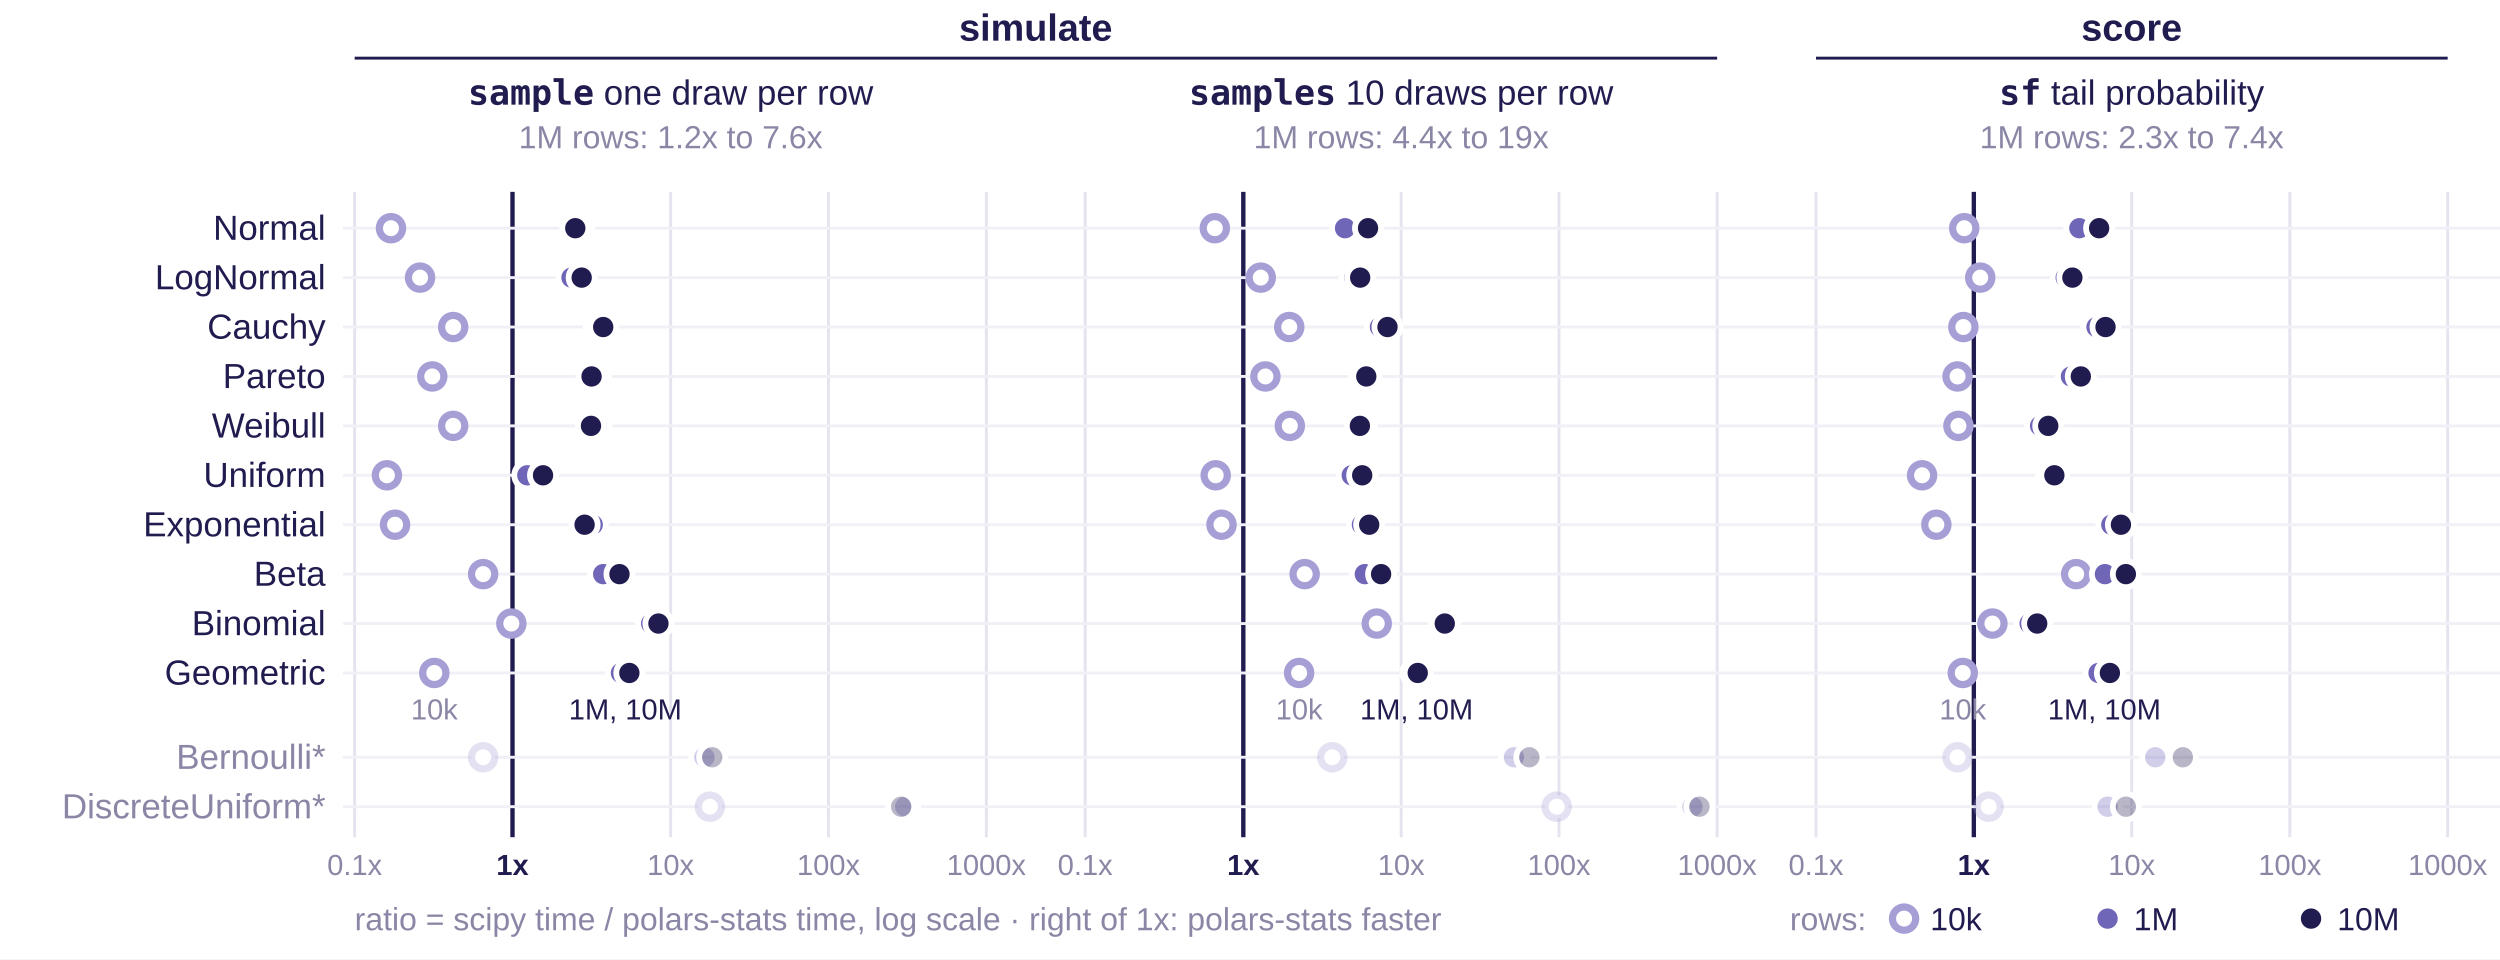
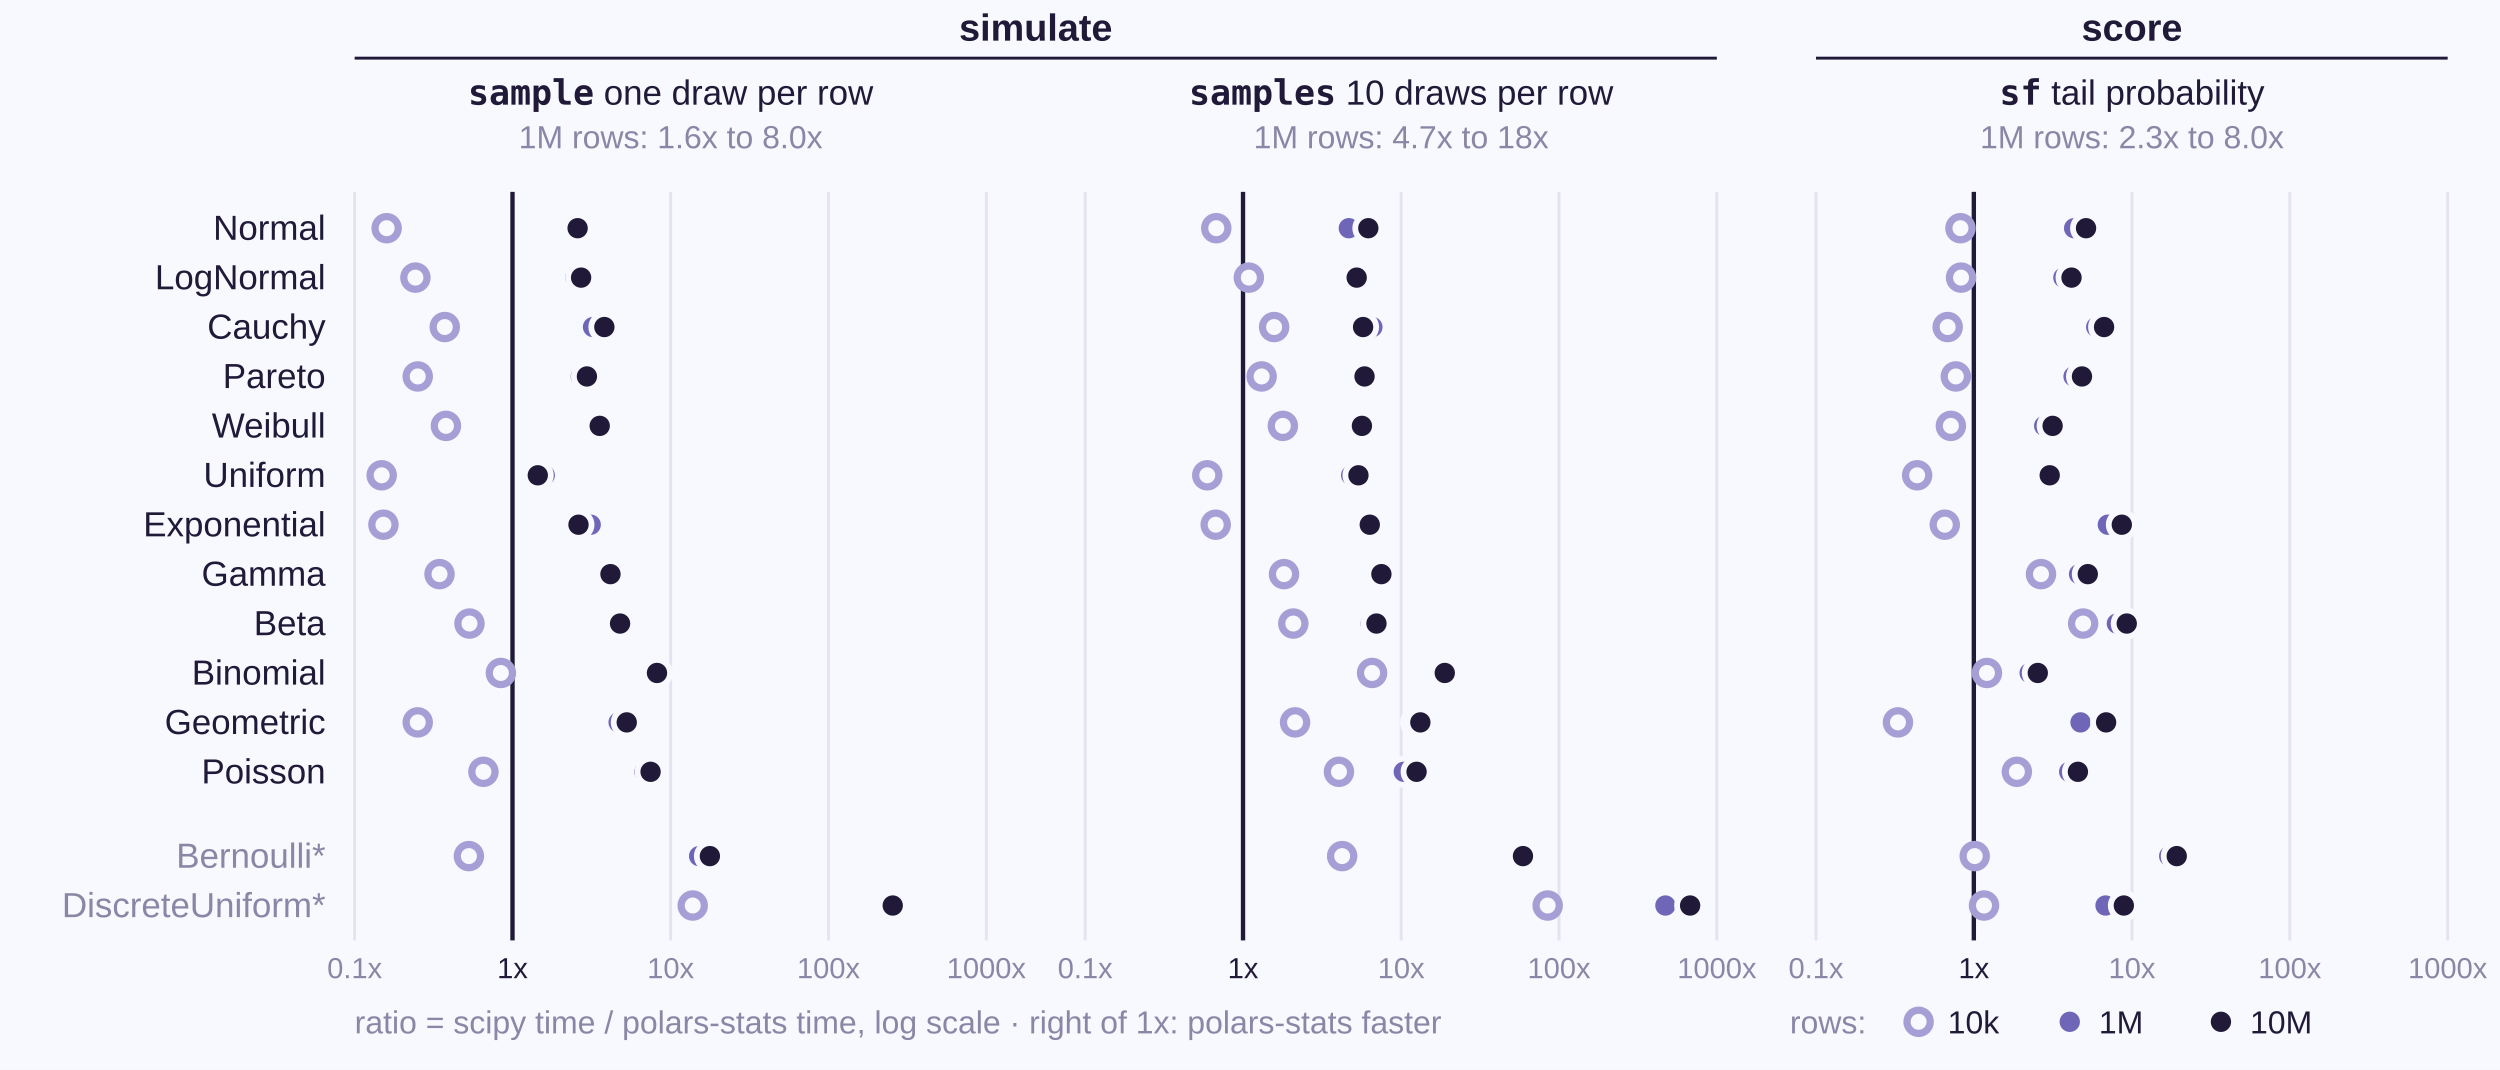
- <svg xmlns="http://www.w3.org/2000/svg" viewBox="0 0 860 330" width="860" height="330">
-   <rect width="860" height="330" fill="#ffffff" />
-   <text x="356.3" y="14.0" font-size="13" text-anchor="middle" fill="#211c4f" font-weight="700" font-family="system-ui, -apple-system, 'Helvetica Neue', Arial, sans-serif">simulate</text>
-   <line x1="122.0" y1="20" x2="590.7" y2="20" stroke="#211c4f" stroke-width="1" />
-   <text x="733.3" y="14.0" font-size="13" text-anchor="middle" fill="#211c4f" font-weight="700" font-family="system-ui, -apple-system, 'Helvetica Neue', Arial, sans-serif">score</text>
-   <line x1="624.7" y1="20" x2="842.0" y2="20" stroke="#211c4f" stroke-width="1" />
-   <text x="230.7" y="36.0" font-size="12" text-anchor="middle" fill="#211c4f" font-weight="400" font-family="system-ui, -apple-system, 'Helvetica Neue', Arial, sans-serif">
-     <tspan font-family="ui-monospace, 'SF Mono', Menlo, Consolas, monospace" font-weight="700">sample</tspan>  one draw per row</text>
-   <text x="230.7" y="51.0" font-size="11" text-anchor="middle" fill="#8a87a6" font-weight="400" font-family="system-ui, -apple-system, 'Helvetica Neue', Arial, sans-serif">1M rows: 1.2x to 7.6x</text>
-   <line x1="122.0" y1="66" x2="122.0" y2="288.0" stroke="#e4e3ee" stroke-width="1" />
-   <text x="122.0" y="301.0" font-size="10" text-anchor="middle" fill="#8a87a6" font-weight="400" font-family="system-ui, -apple-system, 'Helvetica Neue', Arial, sans-serif">0.1x</text>
-   <line x1="176.3" y1="66" x2="176.3" y2="288.0" stroke="#211c4f" stroke-width="1.5" />
-   <text x="176.3" y="301.0" font-size="10" text-anchor="middle" fill="#211c4f" font-weight="700" font-family="system-ui, -apple-system, 'Helvetica Neue', Arial, sans-serif">1x</text>
-   <line x1="230.7" y1="66" x2="230.7" y2="288.0" stroke="#e4e3ee" stroke-width="1" />
-   <text x="230.7" y="301.0" font-size="10" text-anchor="middle" fill="#8a87a6" font-weight="400" font-family="system-ui, -apple-system, 'Helvetica Neue', Arial, sans-serif">10x</text>
-   <line x1="285.0" y1="66" x2="285.0" y2="288.0" stroke="#e4e3ee" stroke-width="1" />
-   <text x="285.0" y="301.0" font-size="10" text-anchor="middle" fill="#8a87a6" font-weight="400" font-family="system-ui, -apple-system, 'Helvetica Neue', Arial, sans-serif">100x</text>
-   <line x1="339.3" y1="66" x2="339.3" y2="288.0" stroke="#e4e3ee" stroke-width="1" />
-   <text x="339.3" y="301.0" font-size="10" text-anchor="middle" fill="#8a87a6" font-weight="400" font-family="system-ui, -apple-system, 'Helvetica Neue', Arial, sans-serif">1000x</text>
-   <text x="482.0" y="36.0" font-size="12" text-anchor="middle" fill="#211c4f" font-weight="400" font-family="system-ui, -apple-system, 'Helvetica Neue', Arial, sans-serif">
-     <tspan font-family="ui-monospace, 'SF Mono', Menlo, Consolas, monospace" font-weight="700">samples</tspan>  10 draws per row</text>
-   <text x="482.0" y="51.0" font-size="11" text-anchor="middle" fill="#8a87a6" font-weight="400" font-family="system-ui, -apple-system, 'Helvetica Neue', Arial, sans-serif">1M rows: 4.4x to 19x</text>
-   <line x1="373.3" y1="66" x2="373.3" y2="288.0" stroke="#e4e3ee" stroke-width="1" />
-   <text x="373.3" y="301.0" font-size="10" text-anchor="middle" fill="#8a87a6" font-weight="400" font-family="system-ui, -apple-system, 'Helvetica Neue', Arial, sans-serif">0.1x</text>
-   <line x1="427.7" y1="66" x2="427.7" y2="288.0" stroke="#211c4f" stroke-width="1.5" />
-   <text x="427.7" y="301.0" font-size="10" text-anchor="middle" fill="#211c4f" font-weight="700" font-family="system-ui, -apple-system, 'Helvetica Neue', Arial, sans-serif">1x</text>
-   <line x1="482.0" y1="66" x2="482.0" y2="288.0" stroke="#e4e3ee" stroke-width="1" />
-   <text x="482.0" y="301.0" font-size="10" text-anchor="middle" fill="#8a87a6" font-weight="400" font-family="system-ui, -apple-system, 'Helvetica Neue', Arial, sans-serif">10x</text>
-   <line x1="536.3" y1="66" x2="536.3" y2="288.0" stroke="#e4e3ee" stroke-width="1" />
-   <text x="536.3" y="301.0" font-size="10" text-anchor="middle" fill="#8a87a6" font-weight="400" font-family="system-ui, -apple-system, 'Helvetica Neue', Arial, sans-serif">100x</text>
-   <line x1="590.7" y1="66" x2="590.7" y2="288.0" stroke="#e4e3ee" stroke-width="1" />
-   <text x="590.7" y="301.0" font-size="10" text-anchor="middle" fill="#8a87a6" font-weight="400" font-family="system-ui, -apple-system, 'Helvetica Neue', Arial, sans-serif">1000x</text>
-   <text x="733.3" y="36.0" font-size="12" text-anchor="middle" fill="#211c4f" font-weight="400" font-family="system-ui, -apple-system, 'Helvetica Neue', Arial, sans-serif">
-     <tspan font-family="ui-monospace, 'SF Mono', Menlo, Consolas, monospace" font-weight="700">sf</tspan>  tail probability</text>
-   <text x="733.3" y="51.0" font-size="11" text-anchor="middle" fill="#8a87a6" font-weight="400" font-family="system-ui, -apple-system, 'Helvetica Neue', Arial, sans-serif">1M rows: 2.3x to 7.4x</text>
-   <line x1="624.7" y1="66" x2="624.7" y2="288.0" stroke="#e4e3ee" stroke-width="1" />
-   <text x="624.7" y="301.0" font-size="10" text-anchor="middle" fill="#8a87a6" font-weight="400" font-family="system-ui, -apple-system, 'Helvetica Neue', Arial, sans-serif">0.1x</text>
-   <line x1="679.0" y1="66" x2="679.0" y2="288.0" stroke="#211c4f" stroke-width="1.5" />
-   <text x="679.0" y="301.0" font-size="10" text-anchor="middle" fill="#211c4f" font-weight="700" font-family="system-ui, -apple-system, 'Helvetica Neue', Arial, sans-serif">1x</text>
-   <line x1="733.3" y1="66" x2="733.3" y2="288.0" stroke="#e4e3ee" stroke-width="1" />
-   <text x="733.3" y="301.0" font-size="10" text-anchor="middle" fill="#8a87a6" font-weight="400" font-family="system-ui, -apple-system, 'Helvetica Neue', Arial, sans-serif">10x</text>
-   <line x1="787.7" y1="66" x2="787.7" y2="288.0" stroke="#e4e3ee" stroke-width="1" />
-   <text x="787.7" y="301.0" font-size="10" text-anchor="middle" fill="#8a87a6" font-weight="400" font-family="system-ui, -apple-system, 'Helvetica Neue', Arial, sans-serif">100x</text>
-   <line x1="842.0" y1="66" x2="842.0" y2="288.0" stroke="#e4e3ee" stroke-width="1" />
-   <text x="842.0" y="301.0" font-size="10" text-anchor="middle" fill="#8a87a6" font-weight="400" font-family="system-ui, -apple-system, 'Helvetica Neue', Arial, sans-serif">1000x</text>
-   <text x="112.0" y="82.5" font-size="12" text-anchor="end" fill="#211c4f" font-weight="400" font-family="system-ui, -apple-system, 'Helvetica Neue', Arial, sans-serif">Normal</text>
-   <line x1="118" y1="78.5" x2="860" y2="78.5" stroke="#f1f0f6" stroke-width="1" />
-   <text x="112.0" y="99.5" font-size="12" text-anchor="end" fill="#211c4f" font-weight="400" font-family="system-ui, -apple-system, 'Helvetica Neue', Arial, sans-serif">LogNormal</text>
-   <line x1="118" y1="95.5" x2="860" y2="95.5" stroke="#f1f0f6" stroke-width="1" />
-   <text x="112.0" y="116.5" font-size="12" text-anchor="end" fill="#211c4f" font-weight="400" font-family="system-ui, -apple-system, 'Helvetica Neue', Arial, sans-serif">Cauchy</text>
-   <line x1="118" y1="112.5" x2="860" y2="112.5" stroke="#f1f0f6" stroke-width="1" />
-   <text x="112.0" y="133.5" font-size="12" text-anchor="end" fill="#211c4f" font-weight="400" font-family="system-ui, -apple-system, 'Helvetica Neue', Arial, sans-serif">Pareto</text>
-   <line x1="118" y1="129.5" x2="860" y2="129.5" stroke="#f1f0f6" stroke-width="1" />
-   <text x="112.0" y="150.5" font-size="12" text-anchor="end" fill="#211c4f" font-weight="400" font-family="system-ui, -apple-system, 'Helvetica Neue', Arial, sans-serif">Weibull</text>
-   <line x1="118" y1="146.5" x2="860" y2="146.5" stroke="#f1f0f6" stroke-width="1" />
-   <text x="112.0" y="167.5" font-size="12" text-anchor="end" fill="#211c4f" font-weight="400" font-family="system-ui, -apple-system, 'Helvetica Neue', Arial, sans-serif">Uniform</text>
-   <line x1="118" y1="163.5" x2="860" y2="163.5" stroke="#f1f0f6" stroke-width="1" />
-   <text x="112.0" y="184.5" font-size="12" text-anchor="end" fill="#211c4f" font-weight="400" font-family="system-ui, -apple-system, 'Helvetica Neue', Arial, sans-serif">Exponential</text>
-   <line x1="118" y1="180.5" x2="860" y2="180.5" stroke="#f1f0f6" stroke-width="1" />
-   <text x="112.0" y="201.5" font-size="12" text-anchor="end" fill="#211c4f" font-weight="400" font-family="system-ui, -apple-system, 'Helvetica Neue', Arial, sans-serif">Beta</text>
-   <line x1="118" y1="197.5" x2="860" y2="197.5" stroke="#f1f0f6" stroke-width="1" />
-   <text x="112.0" y="218.5" font-size="12" text-anchor="end" fill="#211c4f" font-weight="400" font-family="system-ui, -apple-system, 'Helvetica Neue', Arial, sans-serif">Binomial</text>
-   <line x1="118" y1="214.5" x2="860" y2="214.5" stroke="#f1f0f6" stroke-width="1" />
-   <text x="112.0" y="235.5" font-size="12" text-anchor="end" fill="#211c4f" font-weight="400" font-family="system-ui, -apple-system, 'Helvetica Neue', Arial, sans-serif">Geometric</text>
-   <line x1="118" y1="231.5" x2="860" y2="231.5" stroke="#f1f0f6" stroke-width="1" />
-   <text x="112.0" y="264.5" font-size="12" text-anchor="end" fill="#8a87a6" font-weight="400" font-family="system-ui, -apple-system, 'Helvetica Neue', Arial, sans-serif">Bernoulli*</text>
-   <line x1="118" y1="260.5" x2="860" y2="260.5" stroke="#f1f0f6" stroke-width="1" />
-   <text x="112.0" y="281.5" font-size="12" text-anchor="end" fill="#8a87a6" font-weight="400" font-family="system-ui, -apple-system, 'Helvetica Neue', Arial, sans-serif">DiscreteUniform*</text>
-   <line x1="118" y1="277.5" x2="860" y2="277.5" stroke="#f1f0f6" stroke-width="1" />
-   <circle cx="134.5" cy="78.5" r="4" fill="#ffffff" stroke="#a59fd6" stroke-width="2.5" />
-   <circle cx="199.2" cy="78.5" r="4.5" fill="#6f66b8" stroke="#ffffff" stroke-width="2" />
-   <circle cx="197.9" cy="78.5" r="4.5" fill="#211c4f" stroke="#ffffff" stroke-width="2" />
-   <circle cx="417.9" cy="78.5" r="4" fill="#ffffff" stroke="#a59fd6" stroke-width="2.5" />
-   <circle cx="462.7" cy="78.5" r="4.5" fill="#6f66b8" stroke="#ffffff" stroke-width="2" />
-   <circle cx="470.6" cy="78.5" r="4.5" fill="#211c4f" stroke="#ffffff" stroke-width="2" />
-   <circle cx="675.7" cy="78.5" r="4" fill="#ffffff" stroke="#a59fd6" stroke-width="2.5" />
-   <circle cx="715.3" cy="78.5" r="4.5" fill="#6f66b8" stroke="#ffffff" stroke-width="2" />
-   <circle cx="722.1" cy="78.5" r="4.5" fill="#211c4f" stroke="#ffffff" stroke-width="2" />
-   <circle cx="144.5" cy="95.5" r="4" fill="#ffffff" stroke="#a59fd6" stroke-width="2.5" />
-   <circle cx="196.6" cy="95.5" r="4.5" fill="#6f66b8" stroke="#ffffff" stroke-width="2" />
-   <circle cx="200.1" cy="95.5" r="4.5" fill="#211c4f" stroke="#ffffff" stroke-width="2" />
-   <circle cx="433.7" cy="95.5" r="4" fill="#ffffff" stroke="#a59fd6" stroke-width="2.5" />
-   <circle cx="465.9" cy="95.5" r="4.5" fill="#6f66b8" stroke="#ffffff" stroke-width="2" />
-   <circle cx="467.9" cy="95.5" r="4.5" fill="#211c4f" stroke="#ffffff" stroke-width="2" />
-   <circle cx="681.2" cy="95.5" r="4" fill="#ffffff" stroke="#a59fd6" stroke-width="2.5" />
-   <circle cx="710.6" cy="95.5" r="4.5" fill="#6f66b8" stroke="#ffffff" stroke-width="2" />
-   <circle cx="712.9" cy="95.5" r="4.5" fill="#211c4f" stroke="#ffffff" stroke-width="2" />
-   <circle cx="155.9" cy="112.5" r="4" fill="#ffffff" stroke="#a59fd6" stroke-width="2.5" />
-   <circle cx="205.9" cy="112.5" r="4.5" fill="#6f66b8" stroke="#ffffff" stroke-width="2" />
-   <circle cx="207.5" cy="112.5" r="4.5" fill="#211c4f" stroke="#ffffff" stroke-width="2" />
-   <circle cx="443.5" cy="112.5" r="4" fill="#ffffff" stroke="#a59fd6" stroke-width="2.5" />
-   <circle cx="474.7" cy="112.5" r="4.5" fill="#6f66b8" stroke="#ffffff" stroke-width="2" />
-   <circle cx="477.3" cy="112.5" r="4.5" fill="#211c4f" stroke="#ffffff" stroke-width="2" />
-   <circle cx="675.4" cy="112.5" r="4" fill="#ffffff" stroke="#a59fd6" stroke-width="2.5" />
-   <circle cx="721.2" cy="112.5" r="4.5" fill="#6f66b8" stroke="#ffffff" stroke-width="2" />
-   <circle cx="724.3" cy="112.5" r="4.5" fill="#211c4f" stroke="#ffffff" stroke-width="2" />
-   <circle cx="148.7" cy="129.5" r="4" fill="#ffffff" stroke="#a59fd6" stroke-width="2.5" />
-   <circle cx="205.1" cy="129.5" r="4.5" fill="#6f66b8" stroke="#ffffff" stroke-width="2" />
-   <circle cx="203.5" cy="129.5" r="4.5" fill="#211c4f" stroke="#ffffff" stroke-width="2" />
-   <circle cx="435.3" cy="129.5" r="4" fill="#ffffff" stroke="#a59fd6" stroke-width="2.5" />
-   <circle cx="469.3" cy="129.5" r="4.5" fill="#6f66b8" stroke="#ffffff" stroke-width="2" />
-   <circle cx="470.0" cy="129.5" r="4.5" fill="#211c4f" stroke="#ffffff" stroke-width="2" />
-   <circle cx="673.4" cy="129.5" r="4" fill="#ffffff" stroke="#a59fd6" stroke-width="2.5" />
-   <circle cx="712.4" cy="129.5" r="4.5" fill="#6f66b8" stroke="#ffffff" stroke-width="2" />
-   <circle cx="715.8" cy="129.5" r="4.5" fill="#211c4f" stroke="#ffffff" stroke-width="2" />
-   <circle cx="155.9" cy="146.5" r="4" fill="#ffffff" stroke="#a59fd6" stroke-width="2.5" />
-   <circle cx="205.2" cy="146.5" r="4.5" fill="#6f66b8" stroke="#ffffff" stroke-width="2" />
-   <circle cx="203.3" cy="146.5" r="4.5" fill="#211c4f" stroke="#ffffff" stroke-width="2" />
-   <circle cx="443.7" cy="146.5" r="4" fill="#ffffff" stroke="#a59fd6" stroke-width="2.5" />
-   <circle cx="468.4" cy="146.5" r="4.5" fill="#6f66b8" stroke="#ffffff" stroke-width="2" />
-   <circle cx="467.8" cy="146.5" r="4.5" fill="#211c4f" stroke="#ffffff" stroke-width="2" />
-   <circle cx="673.7" cy="146.5" r="4" fill="#ffffff" stroke="#a59fd6" stroke-width="2.5" />
-   <circle cx="701.8" cy="146.5" r="4.5" fill="#6f66b8" stroke="#ffffff" stroke-width="2" />
-   <circle cx="704.6" cy="146.5" r="4.5" fill="#211c4f" stroke="#ffffff" stroke-width="2" />
-   <circle cx="133.1" cy="163.5" r="4" fill="#ffffff" stroke="#a59fd6" stroke-width="2.5" />
-   <circle cx="181.4" cy="163.5" r="4.5" fill="#6f66b8" stroke="#ffffff" stroke-width="2" />
-   <circle cx="186.8" cy="163.5" r="4.5" fill="#211c4f" stroke="#ffffff" stroke-width="2" />
-   <circle cx="418.2" cy="163.5" r="4" fill="#ffffff" stroke="#a59fd6" stroke-width="2.5" />
-   <circle cx="465.0" cy="163.5" r="4.5" fill="#6f66b8" stroke="#ffffff" stroke-width="2" />
-   <circle cx="468.6" cy="163.5" r="4.5" fill="#211c4f" stroke="#ffffff" stroke-width="2" />
-   <circle cx="661.2" cy="163.5" r="4" fill="#ffffff" stroke="#a59fd6" stroke-width="2.5" />
-   <circle cx="705.6" cy="163.5" r="4.5" fill="#6f66b8" stroke="#ffffff" stroke-width="2" />
-   <circle cx="706.7" cy="163.5" r="4.5" fill="#211c4f" stroke="#ffffff" stroke-width="2" />
-   <circle cx="135.9" cy="180.5" r="4" fill="#ffffff" stroke="#a59fd6" stroke-width="2.5" />
-   <circle cx="203.9" cy="180.5" r="4.5" fill="#6f66b8" stroke="#ffffff" stroke-width="2" />
-   <circle cx="201.1" cy="180.5" r="4.5" fill="#211c4f" stroke="#ffffff" stroke-width="2" />
-   <circle cx="420.2" cy="180.5" r="4" fill="#ffffff" stroke="#a59fd6" stroke-width="2.5" />
-   <circle cx="468.5" cy="180.5" r="4.5" fill="#6f66b8" stroke="#ffffff" stroke-width="2" />
-   <circle cx="471.0" cy="180.5" r="4.5" fill="#211c4f" stroke="#ffffff" stroke-width="2" />
-   <circle cx="666.1" cy="180.5" r="4" fill="#ffffff" stroke="#a59fd6" stroke-width="2.5" />
-   <circle cx="726.3" cy="180.5" r="4.5" fill="#6f66b8" stroke="#ffffff" stroke-width="2" />
-   <circle cx="729.6" cy="180.5" r="4.5" fill="#211c4f" stroke="#ffffff" stroke-width="2" />
-   <circle cx="166.2" cy="197.5" r="4" fill="#ffffff" stroke="#a59fd6" stroke-width="2.5" />
-   <circle cx="207.5" cy="197.5" r="4.5" fill="#6f66b8" stroke="#ffffff" stroke-width="2" />
-   <circle cx="213.1" cy="197.5" r="4.5" fill="#211c4f" stroke="#ffffff" stroke-width="2" />
-   <circle cx="448.8" cy="197.5" r="4" fill="#ffffff" stroke="#a59fd6" stroke-width="2.5" />
-   <circle cx="469.5" cy="197.5" r="4.5" fill="#6f66b8" stroke="#ffffff" stroke-width="2" />
-   <circle cx="475.1" cy="197.5" r="4.5" fill="#211c4f" stroke="#ffffff" stroke-width="2" />
-   <circle cx="714.2" cy="197.5" r="4" fill="#ffffff" stroke="#a59fd6" stroke-width="2.5" />
-   <circle cx="724.1" cy="197.5" r="4.5" fill="#6f66b8" stroke="#ffffff" stroke-width="2" />
-   <circle cx="731.3" cy="197.5" r="4.5" fill="#211c4f" stroke="#ffffff" stroke-width="2" />
-   <circle cx="175.9" cy="214.5" r="4" fill="#ffffff" stroke="#a59fd6" stroke-width="2.5" />
-   <circle cx="224.0" cy="214.5" r="4.5" fill="#6f66b8" stroke="#ffffff" stroke-width="2" />
-   <circle cx="226.5" cy="214.5" r="4.5" fill="#211c4f" stroke="#ffffff" stroke-width="2" />
-   <circle cx="473.6" cy="214.5" r="4" fill="#ffffff" stroke="#a59fd6" stroke-width="2.5" />
-   <circle cx="496.9" cy="214.5" r="4.5" fill="#6f66b8" stroke="#ffffff" stroke-width="2" />
-   <circle cx="497.0" cy="214.5" r="4.5" fill="#211c4f" stroke="#ffffff" stroke-width="2" />
-   <circle cx="685.4" cy="214.5" r="4" fill="#ffffff" stroke="#a59fd6" stroke-width="2.5" />
-   <circle cx="698.2" cy="214.5" r="4.5" fill="#6f66b8" stroke="#ffffff" stroke-width="2" />
-   <circle cx="700.8" cy="214.5" r="4.5" fill="#211c4f" stroke="#ffffff" stroke-width="2" />
-   <circle cx="149.4" cy="231.5" r="4" fill="#ffffff" stroke="#a59fd6" stroke-width="2.5" />
-   <circle cx="213.6" cy="231.5" r="4.5" fill="#6f66b8" stroke="#ffffff" stroke-width="2" />
-   <circle cx="216.5" cy="231.5" r="4.5" fill="#211c4f" stroke="#ffffff" stroke-width="2" />
-   <text x="149.4" y="247.5" font-size="10" text-anchor="middle" fill="#8a87a6" font-weight="400" font-family="system-ui, -apple-system, 'Helvetica Neue', Arial, sans-serif">10k</text>
-   <text x="215.1" y="247.5" font-size="10" text-anchor="middle" fill="#211c4f" font-weight="400" font-family="system-ui, -apple-system, 'Helvetica Neue', Arial, sans-serif">1M, 10M</text>
-   <circle cx="446.9" cy="231.5" r="4" fill="#ffffff" stroke="#a59fd6" stroke-width="2.5" />
-   <circle cx="486.9" cy="231.5" r="4.5" fill="#6f66b8" stroke="#ffffff" stroke-width="2" />
-   <circle cx="487.7" cy="231.5" r="4.5" fill="#211c4f" stroke="#ffffff" stroke-width="2" />
-   <text x="446.9" y="247.5" font-size="10" text-anchor="middle" fill="#8a87a6" font-weight="400" font-family="system-ui, -apple-system, 'Helvetica Neue', Arial, sans-serif">10k</text>
-   <text x="487.3" y="247.5" font-size="10" text-anchor="middle" fill="#211c4f" font-weight="400" font-family="system-ui, -apple-system, 'Helvetica Neue', Arial, sans-serif">1M, 10M</text>
-   <circle cx="675.2" cy="231.5" r="4" fill="#ffffff" stroke="#a59fd6" stroke-width="2.5" />
-   <circle cx="721.9" cy="231.5" r="4.5" fill="#6f66b8" stroke="#ffffff" stroke-width="2" />
-   <circle cx="725.8" cy="231.5" r="4.5" fill="#211c4f" stroke="#ffffff" stroke-width="2" />
-   <text x="675.2" y="247.5" font-size="10" text-anchor="middle" fill="#8a87a6" font-weight="400" font-family="system-ui, -apple-system, 'Helvetica Neue', Arial, sans-serif">10k</text>
-   <text x="723.9" y="247.5" font-size="10" text-anchor="middle" fill="#211c4f" font-weight="400" font-family="system-ui, -apple-system, 'Helvetica Neue', Arial, sans-serif">1M, 10M</text>
-   <circle cx="166.2" cy="260.5" r="4" fill="#ffffff" stroke="#a59fd6" stroke-width="2.5" stroke-opacity="0.32" />
-   <circle cx="242.3" cy="260.5" r="4.5" fill="#6f66b8" fill-opacity="0.32" stroke="#ffffff" stroke-width="2" />
-   <circle cx="245.0" cy="260.5" r="4.5" fill="#211c4f" fill-opacity="0.32" stroke="#ffffff" stroke-width="2" />
-   <circle cx="458.3" cy="260.5" r="4" fill="#ffffff" stroke="#a59fd6" stroke-width="2.5" stroke-opacity="0.32" />
-   <circle cx="520.8" cy="260.5" r="4.5" fill="#6f66b8" fill-opacity="0.32" stroke="#ffffff" stroke-width="2" />
-   <circle cx="526.1" cy="260.5" r="4.5" fill="#211c4f" fill-opacity="0.32" stroke="#ffffff" stroke-width="2" />
-   <circle cx="673.4" cy="260.5" r="4" fill="#ffffff" stroke="#a59fd6" stroke-width="2.5" stroke-opacity="0.32" />
-   <circle cx="741.4" cy="260.5" r="4.5" fill="#6f66b8" fill-opacity="0.32" stroke="#ffffff" stroke-width="2" />
-   <circle cx="750.9" cy="260.5" r="4.5" fill="#211c4f" fill-opacity="0.32" stroke="#ffffff" stroke-width="2" />
-   <circle cx="244.2" cy="277.5" r="4" fill="#ffffff" stroke="#a59fd6" stroke-width="2.5" stroke-opacity="0.32" />
-   <circle cx="311.4" cy="277.5" r="4.5" fill="#6f66b8" fill-opacity="0.32" stroke="#ffffff" stroke-width="2" />
-   <circle cx="310.0" cy="277.5" r="4.5" fill="#211c4f" fill-opacity="0.32" stroke="#ffffff" stroke-width="2" />
-   <circle cx="535.5" cy="277.5" r="4" fill="#ffffff" stroke="#a59fd6" stroke-width="2.5" stroke-opacity="0.32" />
-   <circle cx="582.2" cy="277.5" r="4.5" fill="#6f66b8" fill-opacity="0.32" stroke="#ffffff" stroke-width="2" />
-   <circle cx="584.6" cy="277.5" r="4.5" fill="#211c4f" fill-opacity="0.32" stroke="#ffffff" stroke-width="2" />
-   <circle cx="684.1" cy="277.5" r="4" fill="#ffffff" stroke="#a59fd6" stroke-width="2.5" stroke-opacity="0.32" />
-   <circle cx="725.0" cy="277.5" r="4.5" fill="#6f66b8" fill-opacity="0.32" stroke="#ffffff" stroke-width="2" />
-   <circle cx="731.3" cy="277.5" r="4.5" fill="#211c4f" fill-opacity="0.32" stroke="#ffffff" stroke-width="2" />
-   <text x="122.0" y="320.0" font-size="11" text-anchor="start" fill="#8a87a6" font-weight="400" font-family="system-ui, -apple-system, 'Helvetica Neue', Arial, sans-serif">ratio = scipy time / polars-stats time, log scale  ·  right of 1x: polars-stats faster</text>
-   <text x="642.0" y="320.0" font-size="11" text-anchor="end" fill="#8a87a6" font-weight="400" font-family="system-ui, -apple-system, 'Helvetica Neue', Arial, sans-serif">rows:</text>
-   <circle cx="655.0" cy="316.0" r="4" fill="#ffffff" stroke="#a59fd6" stroke-width="2.5" />
-   <text x="664.0" y="320.0" font-size="11" text-anchor="start" fill="#211c4f" font-weight="400" font-family="system-ui, -apple-system, 'Helvetica Neue', Arial, sans-serif">10k</text>
-   <circle cx="725.0" cy="316.0" r="4.5" fill="#6f66b8" stroke="#ffffff" stroke-width="2" />
-   <text x="734.0" y="320.0" font-size="11" text-anchor="start" fill="#211c4f" font-weight="400" font-family="system-ui, -apple-system, 'Helvetica Neue', Arial, sans-serif">1M</text>
-   <circle cx="795.0" cy="316.0" r="4.5" fill="#211c4f" stroke="#ffffff" stroke-width="2" />
-   <text x="804.0" y="320.0" font-size="11" text-anchor="start" fill="#211c4f" font-weight="400" font-family="system-ui, -apple-system, 'Helvetica Neue', Arial, sans-serif">10M</text>
+ <svg xmlns="http://www.w3.org/2000/svg" viewBox="0 0 860 368" width="860" height="368">
+   <rect width="860" height="368" fill="#f8f8ff" />
+   <line x1="122.0" y1="20" x2="590.6" y2="20" stroke="#201a38" />
+   <text x="356.3" y="14.0" font-size="13" text-anchor="middle" fill="#201a38" font-family="system-ui, -apple-system, 'Helvetica Neue', Arial, sans-serif">
+     <tspan font-weight="700">simulate</tspan>
+   </text>
+   <line x1="624.7" y1="20" x2="842.0" y2="20" stroke="#201a38" />
+   <text x="733.4" y="14.0" font-size="13" text-anchor="middle" fill="#201a38" font-family="system-ui, -apple-system, 'Helvetica Neue', Arial, sans-serif">
+     <tspan font-weight="700">score</tspan>
+   </text>
+   <text x="230.7" y="36.0" font-size="12" text-anchor="middle" fill="#201a38" font-family="system-ui, -apple-system, 'Helvetica Neue', Arial, sans-serif">
+     <tspan font-family="ui-monospace, Menlo, monospace" font-weight="700">sample</tspan> one draw per row</text>
+   <text x="230.7" y="51.0" font-size="11" text-anchor="middle" fill="#8a87a6" font-family="system-ui, -apple-system, 'Helvetica Neue', Arial, sans-serif">1M rows: 1.6x to 8.0x</text>
+   <line x1="122.0" y1="66" x2="122.0" y2="323.5" stroke="#e4e3ee" stroke-width="1" />
+   <text x="122.0" y="336.5" font-size="10" text-anchor="middle" fill="#8a87a6" font-family="system-ui, -apple-system, 'Helvetica Neue', Arial, sans-serif">0.1x</text>
+   <line x1="176.3" y1="66" x2="176.3" y2="323.5" stroke="#201a38" stroke-width="1.5" />
+   <text x="176.3" y="336.5" font-size="10" text-anchor="middle" fill="#201a38" font-family="system-ui, -apple-system, 'Helvetica Neue', Arial, sans-serif">1x</text>
+   <line x1="230.7" y1="66" x2="230.7" y2="323.5" stroke="#e4e3ee" stroke-width="1" />
+   <text x="230.7" y="336.5" font-size="10" text-anchor="middle" fill="#8a87a6" font-family="system-ui, -apple-system, 'Helvetica Neue', Arial, sans-serif">10x</text>
+   <line x1="285.0" y1="66" x2="285.0" y2="323.5" stroke="#e4e3ee" stroke-width="1" />
+   <text x="285.0" y="336.5" font-size="10" text-anchor="middle" fill="#8a87a6" font-family="system-ui, -apple-system, 'Helvetica Neue', Arial, sans-serif">100x</text>
+   <line x1="339.3" y1="66" x2="339.3" y2="323.5" stroke="#e4e3ee" stroke-width="1" />
+   <text x="339.3" y="336.5" font-size="10" text-anchor="middle" fill="#8a87a6" font-family="system-ui, -apple-system, 'Helvetica Neue', Arial, sans-serif">1000x</text>
+   <circle cx="133.0" cy="78.5" r="4" fill="#f8f8ff" stroke="#a59fd6" stroke-width="2.5" />
+   <circle cx="199.7" cy="78.5" r="4.5" fill="#6f66b8" stroke="#f8f8ff" stroke-width="2" />
+   <circle cx="198.7" cy="78.5" r="4.5" fill="#201a38" stroke="#f8f8ff" stroke-width="2" />
+   <circle cx="142.9" cy="95.5" r="4" fill="#f8f8ff" stroke="#a59fd6" stroke-width="2.5" />
+   <circle cx="197.9" cy="95.5" r="4.5" fill="#6f66b8" stroke="#f8f8ff" stroke-width="2" />
+   <circle cx="199.9" cy="95.5" r="4.5" fill="#201a38" stroke="#f8f8ff" stroke-width="2" />
+   <circle cx="153.0" cy="112.5" r="4" fill="#f8f8ff" stroke="#a59fd6" stroke-width="2.5" />
+   <circle cx="204.0" cy="112.5" r="4.5" fill="#6f66b8" stroke="#f8f8ff" stroke-width="2" />
+   <circle cx="207.9" cy="112.5" r="4.5" fill="#201a38" stroke="#f8f8ff" stroke-width="2" />
+   <circle cx="143.7" cy="129.5" r="4" fill="#f8f8ff" stroke="#a59fd6" stroke-width="2.5" />
+   <circle cx="199.8" cy="129.5" r="4.5" fill="#6f66b8" stroke="#f8f8ff" stroke-width="2" />
+   <circle cx="201.9" cy="129.5" r="4.5" fill="#201a38" stroke="#f8f8ff" stroke-width="2" />
+   <circle cx="153.4" cy="146.5" r="4" fill="#f8f8ff" stroke="#a59fd6" stroke-width="2.5" />
+   <circle cx="205.0" cy="146.5" r="4.5" fill="#6f66b8" stroke="#f8f8ff" stroke-width="2" />
+   <circle cx="206.3" cy="146.5" r="4.5" fill="#201a38" stroke="#f8f8ff" stroke-width="2" />
+   <circle cx="131.3" cy="163.5" r="4" fill="#f8f8ff" stroke="#a59fd6" stroke-width="2.5" />
+   <circle cx="187.4" cy="163.5" r="4.5" fill="#6f66b8" stroke="#f8f8ff" stroke-width="2" />
+   <circle cx="185.0" cy="163.5" r="4.5" fill="#201a38" stroke="#f8f8ff" stroke-width="2" />
+   <circle cx="131.9" cy="180.5" r="4" fill="#f8f8ff" stroke="#a59fd6" stroke-width="2.5" />
+   <circle cx="203.2" cy="180.5" r="4.5" fill="#6f66b8" stroke="#f8f8ff" stroke-width="2" />
+   <circle cx="199.0" cy="180.5" r="4.5" fill="#201a38" stroke="#f8f8ff" stroke-width="2" />
+   <circle cx="151.2" cy="197.5" r="4" fill="#f8f8ff" stroke="#a59fd6" stroke-width="2.5" />
+   <circle cx="211.3" cy="197.5" r="4.5" fill="#6f66b8" stroke="#f8f8ff" stroke-width="2" />
+   <circle cx="210.0" cy="197.5" r="4.5" fill="#201a38" stroke="#f8f8ff" stroke-width="2" />
+   <circle cx="161.5" cy="214.5" r="4" fill="#f8f8ff" stroke="#a59fd6" stroke-width="2.5" />
+   <circle cx="213.7" cy="214.5" r="4.5" fill="#6f66b8" stroke="#f8f8ff" stroke-width="2" />
+   <circle cx="213.3" cy="214.5" r="4.5" fill="#201a38" stroke="#f8f8ff" stroke-width="2" />
+   <circle cx="172.3" cy="231.5" r="4" fill="#f8f8ff" stroke="#a59fd6" stroke-width="2.5" />
+   <circle cx="225.4" cy="231.5" r="4.5" fill="#6f66b8" stroke="#f8f8ff" stroke-width="2" />
+   <circle cx="226.0" cy="231.5" r="4.5" fill="#201a38" stroke="#f8f8ff" stroke-width="2" />
+   <circle cx="143.7" cy="248.5" r="4" fill="#f8f8ff" stroke="#a59fd6" stroke-width="2.5" />
+   <circle cx="212.8" cy="248.5" r="4.5" fill="#6f66b8" stroke="#f8f8ff" stroke-width="2" />
+   <circle cx="215.6" cy="248.5" r="4.5" fill="#201a38" stroke="#f8f8ff" stroke-width="2" />
+   <circle cx="166.3" cy="265.5" r="4" fill="#f8f8ff" stroke="#a59fd6" stroke-width="2.5" />
+   <circle cx="221.7" cy="265.5" r="4.5" fill="#6f66b8" stroke="#f8f8ff" stroke-width="2" />
+   <circle cx="223.8" cy="265.5" r="4.5" fill="#201a38" stroke="#f8f8ff" stroke-width="2" />
+   <circle cx="161.3" cy="294.5" r="4" fill="#f8f8ff" stroke="#a59fd6" stroke-width="2.5" />
+   <circle cx="240.5" cy="294.5" r="4.5" fill="#6f66b8" stroke="#f8f8ff" stroke-width="2" />
+   <circle cx="244.2" cy="294.5" r="4.5" fill="#201a38" stroke="#f8f8ff" stroke-width="2" />
+   <circle cx="238.3" cy="311.5" r="4" fill="#f8f8ff" stroke="#a59fd6" stroke-width="2.5" />
+   <circle cx="308.6" cy="311.5" r="4.5" fill="#6f66b8" stroke="#f8f8ff" stroke-width="2" />
+   <circle cx="307.1" cy="311.5" r="4.5" fill="#201a38" stroke="#f8f8ff" stroke-width="2" />
+   <text x="482.0" y="36.0" font-size="12" text-anchor="middle" fill="#201a38" font-family="system-ui, -apple-system, 'Helvetica Neue', Arial, sans-serif">
+     <tspan font-family="ui-monospace, Menlo, monospace" font-weight="700">samples</tspan> 10 draws per row</text>
+   <text x="482.0" y="51.0" font-size="11" text-anchor="middle" fill="#8a87a6" font-family="system-ui, -apple-system, 'Helvetica Neue', Arial, sans-serif">1M rows: 4.7x to 18x</text>
+   <line x1="373.3" y1="66" x2="373.3" y2="323.5" stroke="#e4e3ee" stroke-width="1" />
+   <text x="373.3" y="336.5" font-size="10" text-anchor="middle" fill="#8a87a6" font-family="system-ui, -apple-system, 'Helvetica Neue', Arial, sans-serif">0.1x</text>
+   <line x1="427.6" y1="66" x2="427.6" y2="323.5" stroke="#201a38" stroke-width="1.5" />
+   <text x="427.6" y="336.5" font-size="10" text-anchor="middle" fill="#201a38" font-family="system-ui, -apple-system, 'Helvetica Neue', Arial, sans-serif">1x</text>
+   <line x1="482.0" y1="66" x2="482.0" y2="323.5" stroke="#e4e3ee" stroke-width="1" />
+   <text x="482.0" y="336.5" font-size="10" text-anchor="middle" fill="#8a87a6" font-family="system-ui, -apple-system, 'Helvetica Neue', Arial, sans-serif">10x</text>
+   <line x1="536.3" y1="66" x2="536.3" y2="323.5" stroke="#e4e3ee" stroke-width="1" />
+   <text x="536.3" y="336.5" font-size="10" text-anchor="middle" fill="#8a87a6" font-family="system-ui, -apple-system, 'Helvetica Neue', Arial, sans-serif">100x</text>
+   <line x1="590.6" y1="66" x2="590.6" y2="323.5" stroke="#e4e3ee" stroke-width="1" />
+   <text x="590.6" y="336.5" font-size="10" text-anchor="middle" fill="#8a87a6" font-family="system-ui, -apple-system, 'Helvetica Neue', Arial, sans-serif">1000x</text>
+   <circle cx="418.4" cy="78.5" r="4" fill="#f8f8ff" stroke="#a59fd6" stroke-width="2.5" />
+   <circle cx="464.0" cy="78.5" r="4.5" fill="#6f66b8" stroke="#f8f8ff" stroke-width="2" />
+   <circle cx="470.7" cy="78.5" r="4.5" fill="#201a38" stroke="#f8f8ff" stroke-width="2" />
+   <circle cx="429.6" cy="95.5" r="4" fill="#f8f8ff" stroke="#a59fd6" stroke-width="2.5" />
+   <circle cx="466.6" cy="95.5" r="4.5" fill="#6f66b8" stroke="#f8f8ff" stroke-width="2" />
+   <circle cx="466.7" cy="95.5" r="4.5" fill="#201a38" stroke="#f8f8ff" stroke-width="2" />
+   <circle cx="438.3" cy="112.5" r="4" fill="#f8f8ff" stroke="#a59fd6" stroke-width="2.5" />
+   <circle cx="472.1" cy="112.5" r="4.5" fill="#6f66b8" stroke="#f8f8ff" stroke-width="2" />
+   <circle cx="468.9" cy="112.5" r="4.5" fill="#201a38" stroke="#f8f8ff" stroke-width="2" />
+   <circle cx="434.0" cy="129.5" r="4" fill="#f8f8ff" stroke="#a59fd6" stroke-width="2.5" />
+   <circle cx="469.2" cy="129.5" r="4.5" fill="#6f66b8" stroke="#f8f8ff" stroke-width="2" />
+   <circle cx="469.4" cy="129.5" r="4.5" fill="#201a38" stroke="#f8f8ff" stroke-width="2" />
+   <circle cx="441.3" cy="146.5" r="4" fill="#f8f8ff" stroke="#a59fd6" stroke-width="2.5" />
+   <circle cx="468.9" cy="146.5" r="4.5" fill="#6f66b8" stroke="#f8f8ff" stroke-width="2" />
+   <circle cx="468.5" cy="146.5" r="4.5" fill="#201a38" stroke="#f8f8ff" stroke-width="2" />
+   <circle cx="415.3" cy="163.5" r="4" fill="#f8f8ff" stroke="#a59fd6" stroke-width="2.5" />
+   <circle cx="464.8" cy="163.5" r="4.5" fill="#6f66b8" stroke="#f8f8ff" stroke-width="2" />
+   <circle cx="467.3" cy="163.5" r="4.5" fill="#201a38" stroke="#f8f8ff" stroke-width="2" />
+   <circle cx="418.2" cy="180.5" r="4" fill="#f8f8ff" stroke="#a59fd6" stroke-width="2.5" />
+   <circle cx="469.3" cy="180.5" r="4.5" fill="#6f66b8" stroke="#f8f8ff" stroke-width="2" />
+   <circle cx="471.2" cy="180.5" r="4.5" fill="#201a38" stroke="#f8f8ff" stroke-width="2" />
+   <circle cx="441.7" cy="197.5" r="4" fill="#f8f8ff" stroke="#a59fd6" stroke-width="2.5" />
+   <circle cx="474.4" cy="197.5" r="4.5" fill="#6f66b8" stroke="#f8f8ff" stroke-width="2" />
+   <circle cx="475.2" cy="197.5" r="4.5" fill="#201a38" stroke="#f8f8ff" stroke-width="2" />
+   <circle cx="444.9" cy="214.5" r="4" fill="#f8f8ff" stroke="#a59fd6" stroke-width="2.5" />
+   <circle cx="471.5" cy="214.5" r="4.5" fill="#6f66b8" stroke="#f8f8ff" stroke-width="2" />
+   <circle cx="473.5" cy="214.5" r="4.5" fill="#201a38" stroke="#f8f8ff" stroke-width="2" />
+   <circle cx="472.0" cy="231.5" r="4" fill="#f8f8ff" stroke="#a59fd6" stroke-width="2.5" />
+   <circle cx="496.4" cy="231.5" r="4.5" fill="#6f66b8" stroke="#f8f8ff" stroke-width="2" />
+   <circle cx="497.0" cy="231.5" r="4.5" fill="#201a38" stroke="#f8f8ff" stroke-width="2" />
+   <circle cx="445.5" cy="248.5" r="4" fill="#f8f8ff" stroke="#a59fd6" stroke-width="2.5" />
+   <circle cx="487.1" cy="248.5" r="4.5" fill="#6f66b8" stroke="#f8f8ff" stroke-width="2" />
+   <circle cx="488.6" cy="248.5" r="4.5" fill="#201a38" stroke="#f8f8ff" stroke-width="2" />
+   <circle cx="460.6" cy="265.5" r="4" fill="#f8f8ff" stroke="#a59fd6" stroke-width="2.5" />
+   <circle cx="482.9" cy="265.5" r="4.5" fill="#6f66b8" stroke="#f8f8ff" stroke-width="2" />
+   <circle cx="487.3" cy="265.5" r="4.5" fill="#201a38" stroke="#f8f8ff" stroke-width="2" />
+   <circle cx="461.7" cy="294.5" r="4" fill="#f8f8ff" stroke="#a59fd6" stroke-width="2.5" />
+   <circle cx="522.4" cy="294.5" r="4.5" fill="#6f66b8" stroke="#f8f8ff" stroke-width="2" />
+   <circle cx="523.9" cy="294.5" r="4.5" fill="#201a38" stroke="#f8f8ff" stroke-width="2" />
+   <circle cx="532.4" cy="311.5" r="4" fill="#f8f8ff" stroke="#a59fd6" stroke-width="2.5" />
+   <circle cx="572.9" cy="311.5" r="4.5" fill="#6f66b8" stroke="#f8f8ff" stroke-width="2" />
+   <circle cx="581.4" cy="311.5" r="4.5" fill="#201a38" stroke="#f8f8ff" stroke-width="2" />
+   <text x="733.4" y="36.0" font-size="12" text-anchor="middle" fill="#201a38" font-family="system-ui, -apple-system, 'Helvetica Neue', Arial, sans-serif">
+     <tspan font-family="ui-monospace, Menlo, monospace" font-weight="700">sf</tspan> tail probability</text>
+   <text x="733.4" y="51.0" font-size="11" text-anchor="middle" fill="#8a87a6" font-family="system-ui, -apple-system, 'Helvetica Neue', Arial, sans-serif">1M rows: 2.3x to 8.0x</text>
+   <line x1="624.7" y1="66" x2="624.7" y2="323.5" stroke="#e4e3ee" stroke-width="1" />
+   <text x="624.7" y="336.5" font-size="10" text-anchor="middle" fill="#8a87a6" font-family="system-ui, -apple-system, 'Helvetica Neue', Arial, sans-serif">0.1x</text>
+   <line x1="679.0" y1="66" x2="679.0" y2="323.5" stroke="#201a38" stroke-width="1.5" />
+   <text x="679.0" y="336.5" font-size="10" text-anchor="middle" fill="#201a38" font-family="system-ui, -apple-system, 'Helvetica Neue', Arial, sans-serif">1x</text>
+   <line x1="733.4" y1="66" x2="733.4" y2="323.5" stroke="#e4e3ee" stroke-width="1" />
+   <text x="733.4" y="336.5" font-size="10" text-anchor="middle" fill="#8a87a6" font-family="system-ui, -apple-system, 'Helvetica Neue', Arial, sans-serif">10x</text>
+   <line x1="787.7" y1="66" x2="787.7" y2="323.5" stroke="#e4e3ee" stroke-width="1" />
+   <text x="787.7" y="336.5" font-size="10" text-anchor="middle" fill="#8a87a6" font-family="system-ui, -apple-system, 'Helvetica Neue', Arial, sans-serif">100x</text>
+   <line x1="842.0" y1="66" x2="842.0" y2="323.5" stroke="#e4e3ee" stroke-width="1" />
+   <text x="842.0" y="336.5" font-size="10" text-anchor="middle" fill="#8a87a6" font-family="system-ui, -apple-system, 'Helvetica Neue', Arial, sans-serif">1000x</text>
+   <circle cx="674.4" cy="78.5" r="4" fill="#f8f8ff" stroke="#a59fd6" stroke-width="2.5" />
+   <circle cx="713.5" cy="78.5" r="4.5" fill="#6f66b8" stroke="#f8f8ff" stroke-width="2" />
+   <circle cx="717.6" cy="78.5" r="4.5" fill="#201a38" stroke="#f8f8ff" stroke-width="2" />
+   <circle cx="674.6" cy="95.5" r="4" fill="#f8f8ff" stroke="#a59fd6" stroke-width="2.5" />
+   <circle cx="709.8" cy="95.5" r="4.5" fill="#6f66b8" stroke="#f8f8ff" stroke-width="2" />
+   <circle cx="712.6" cy="95.5" r="4.5" fill="#201a38" stroke="#f8f8ff" stroke-width="2" />
+   <circle cx="670.0" cy="112.5" r="4" fill="#f8f8ff" stroke="#a59fd6" stroke-width="2.5" />
+   <circle cx="721.1" cy="112.5" r="4.5" fill="#6f66b8" stroke="#f8f8ff" stroke-width="2" />
+   <circle cx="723.8" cy="112.5" r="4.5" fill="#201a38" stroke="#f8f8ff" stroke-width="2" />
+   <circle cx="672.8" cy="129.5" r="4" fill="#f8f8ff" stroke="#a59fd6" stroke-width="2.5" />
+   <circle cx="713.3" cy="129.5" r="4.5" fill="#6f66b8" stroke="#f8f8ff" stroke-width="2" />
+   <circle cx="716.2" cy="129.5" r="4.5" fill="#201a38" stroke="#f8f8ff" stroke-width="2" />
+   <circle cx="671.1" cy="146.5" r="4" fill="#f8f8ff" stroke="#a59fd6" stroke-width="2.5" />
+   <circle cx="703.2" cy="146.5" r="4.5" fill="#6f66b8" stroke="#f8f8ff" stroke-width="2" />
+   <circle cx="706.1" cy="146.5" r="4.5" fill="#201a38" stroke="#f8f8ff" stroke-width="2" />
+   <circle cx="659.5" cy="163.5" r="4" fill="#f8f8ff" stroke="#a59fd6" stroke-width="2.5" />
+   <circle cx="704.2" cy="163.5" r="4.5" fill="#6f66b8" stroke="#f8f8ff" stroke-width="2" />
+   <circle cx="705.1" cy="163.5" r="4.5" fill="#201a38" stroke="#f8f8ff" stroke-width="2" />
+   <circle cx="669.0" cy="180.5" r="4" fill="#f8f8ff" stroke="#a59fd6" stroke-width="2.5" />
+   <circle cx="725.1" cy="180.5" r="4.5" fill="#6f66b8" stroke="#f8f8ff" stroke-width="2" />
+   <circle cx="729.9" cy="180.5" r="4.5" fill="#201a38" stroke="#f8f8ff" stroke-width="2" />
+   <circle cx="702.1" cy="197.5" r="4" fill="#f8f8ff" stroke="#a59fd6" stroke-width="2.5" />
+   <circle cx="715.2" cy="197.5" r="4.5" fill="#6f66b8" stroke="#f8f8ff" stroke-width="2" />
+   <circle cx="718.2" cy="197.5" r="4.5" fill="#201a38" stroke="#f8f8ff" stroke-width="2" />
+   <circle cx="716.6" cy="214.5" r="4" fill="#f8f8ff" stroke="#a59fd6" stroke-width="2.5" />
+   <circle cx="728.2" cy="214.5" r="4.5" fill="#6f66b8" stroke="#f8f8ff" stroke-width="2" />
+   <circle cx="731.6" cy="214.5" r="4.5" fill="#201a38" stroke="#f8f8ff" stroke-width="2" />
+   <circle cx="683.5" cy="231.5" r="4" fill="#f8f8ff" stroke="#a59fd6" stroke-width="2.5" />
+   <circle cx="698.2" cy="231.5" r="4.5" fill="#6f66b8" stroke="#f8f8ff" stroke-width="2" />
+   <circle cx="701.0" cy="231.5" r="4.5" fill="#201a38" stroke="#f8f8ff" stroke-width="2" />
+   <circle cx="652.9" cy="248.5" r="4" fill="#f8f8ff" stroke="#a59fd6" stroke-width="2.5" />
+   <circle cx="715.7" cy="248.5" r="4.5" fill="#6f66b8" stroke="#f8f8ff" stroke-width="2" />
+   <circle cx="724.5" cy="248.5" r="4.5" fill="#201a38" stroke="#f8f8ff" stroke-width="2" />
+   <circle cx="693.8" cy="265.5" r="4" fill="#f8f8ff" stroke="#a59fd6" stroke-width="2.5" />
+   <circle cx="711.8" cy="265.5" r="4.5" fill="#6f66b8" stroke="#f8f8ff" stroke-width="2" />
+   <circle cx="714.8" cy="265.5" r="4.5" fill="#201a38" stroke="#f8f8ff" stroke-width="2" />
+   <circle cx="679.3" cy="294.5" r="4" fill="#f8f8ff" stroke="#a59fd6" stroke-width="2.5" />
+   <circle cx="746.2" cy="294.5" r="4.5" fill="#6f66b8" stroke="#f8f8ff" stroke-width="2" />
+   <circle cx="748.8" cy="294.5" r="4.5" fill="#201a38" stroke="#f8f8ff" stroke-width="2" />
+   <circle cx="682.5" cy="311.5" r="4" fill="#f8f8ff" stroke="#a59fd6" stroke-width="2.5" />
+   <circle cx="724.3" cy="311.5" r="4.5" fill="#6f66b8" stroke="#f8f8ff" stroke-width="2" />
+   <circle cx="730.6" cy="311.5" r="4.5" fill="#201a38" stroke="#f8f8ff" stroke-width="2" />
+   <text x="112.0" y="82.5" font-size="12" text-anchor="end" fill="#201a38" font-family="system-ui, -apple-system, 'Helvetica Neue', Arial, sans-serif">Normal</text>
+   <text x="112.0" y="99.5" font-size="12" text-anchor="end" fill="#201a38" font-family="system-ui, -apple-system, 'Helvetica Neue', Arial, sans-serif">LogNormal</text>
+   <text x="112.0" y="116.5" font-size="12" text-anchor="end" fill="#201a38" font-family="system-ui, -apple-system, 'Helvetica Neue', Arial, sans-serif">Cauchy</text>
+   <text x="112.0" y="133.5" font-size="12" text-anchor="end" fill="#201a38" font-family="system-ui, -apple-system, 'Helvetica Neue', Arial, sans-serif">Pareto</text>
+   <text x="112.0" y="150.5" font-size="12" text-anchor="end" fill="#201a38" font-family="system-ui, -apple-system, 'Helvetica Neue', Arial, sans-serif">Weibull</text>
+   <text x="112.0" y="167.5" font-size="12" text-anchor="end" fill="#201a38" font-family="system-ui, -apple-system, 'Helvetica Neue', Arial, sans-serif">Uniform</text>
+   <text x="112.0" y="184.5" font-size="12" text-anchor="end" fill="#201a38" font-family="system-ui, -apple-system, 'Helvetica Neue', Arial, sans-serif">Exponential</text>
+   <text x="112.0" y="201.5" font-size="12" text-anchor="end" fill="#201a38" font-family="system-ui, -apple-system, 'Helvetica Neue', Arial, sans-serif">Gamma</text>
+   <text x="112.0" y="218.5" font-size="12" text-anchor="end" fill="#201a38" font-family="system-ui, -apple-system, 'Helvetica Neue', Arial, sans-serif">Beta</text>
+   <text x="112.0" y="235.5" font-size="12" text-anchor="end" fill="#201a38" font-family="system-ui, -apple-system, 'Helvetica Neue', Arial, sans-serif">Binomial</text>
+   <text x="112.0" y="252.5" font-size="12" text-anchor="end" fill="#201a38" font-family="system-ui, -apple-system, 'Helvetica Neue', Arial, sans-serif">Geometric</text>
+   <text x="112.0" y="269.5" font-size="12" text-anchor="end" fill="#201a38" font-family="system-ui, -apple-system, 'Helvetica Neue', Arial, sans-serif">Poisson</text>
+   <text x="112.0" y="298.5" font-size="12" text-anchor="end" fill="#8a87a6" font-family="system-ui, -apple-system, 'Helvetica Neue', Arial, sans-serif">Bernoulli*</text>
+   <text x="112.0" y="315.5" font-size="12" text-anchor="end" fill="#8a87a6" font-family="system-ui, -apple-system, 'Helvetica Neue', Arial, sans-serif">DiscreteUniform*</text>
+   <text x="122.0" y="355.5" font-size="11" text-anchor="start" fill="#8a87a6" font-family="system-ui, -apple-system, 'Helvetica Neue', Arial, sans-serif">ratio = scipy time / polars-stats time, log scale  ·  right of 1x: polars-stats faster</text>
+   <text x="642.0" y="355.5" font-size="11" text-anchor="end" fill="#8a87a6" font-family="system-ui, -apple-system, 'Helvetica Neue', Arial, sans-serif">rows:</text>
+   <circle cx="660" cy="351.5" r="4" fill="#f8f8ff" stroke="#a59fd6" stroke-width="2.5" />
+   <text x="670.0" y="355.5" font-size="11" text-anchor="start" fill="#201a38" font-family="system-ui, -apple-system, 'Helvetica Neue', Arial, sans-serif">10k</text>
+   <circle cx="712" cy="351.5" r="4.5" fill="#6f66b8" stroke="#f8f8ff" stroke-width="2" />
+   <text x="722.0" y="355.5" font-size="11" text-anchor="start" fill="#201a38" font-family="system-ui, -apple-system, 'Helvetica Neue', Arial, sans-serif">1M</text>
+   <circle cx="764" cy="351.5" r="4.5" fill="#201a38" stroke="#f8f8ff" stroke-width="2" />
+   <text x="774.0" y="355.5" font-size="11" text-anchor="start" fill="#201a38" font-family="system-ui, -apple-system, 'Helvetica Neue', Arial, sans-serif">10M</text>
</svg>
